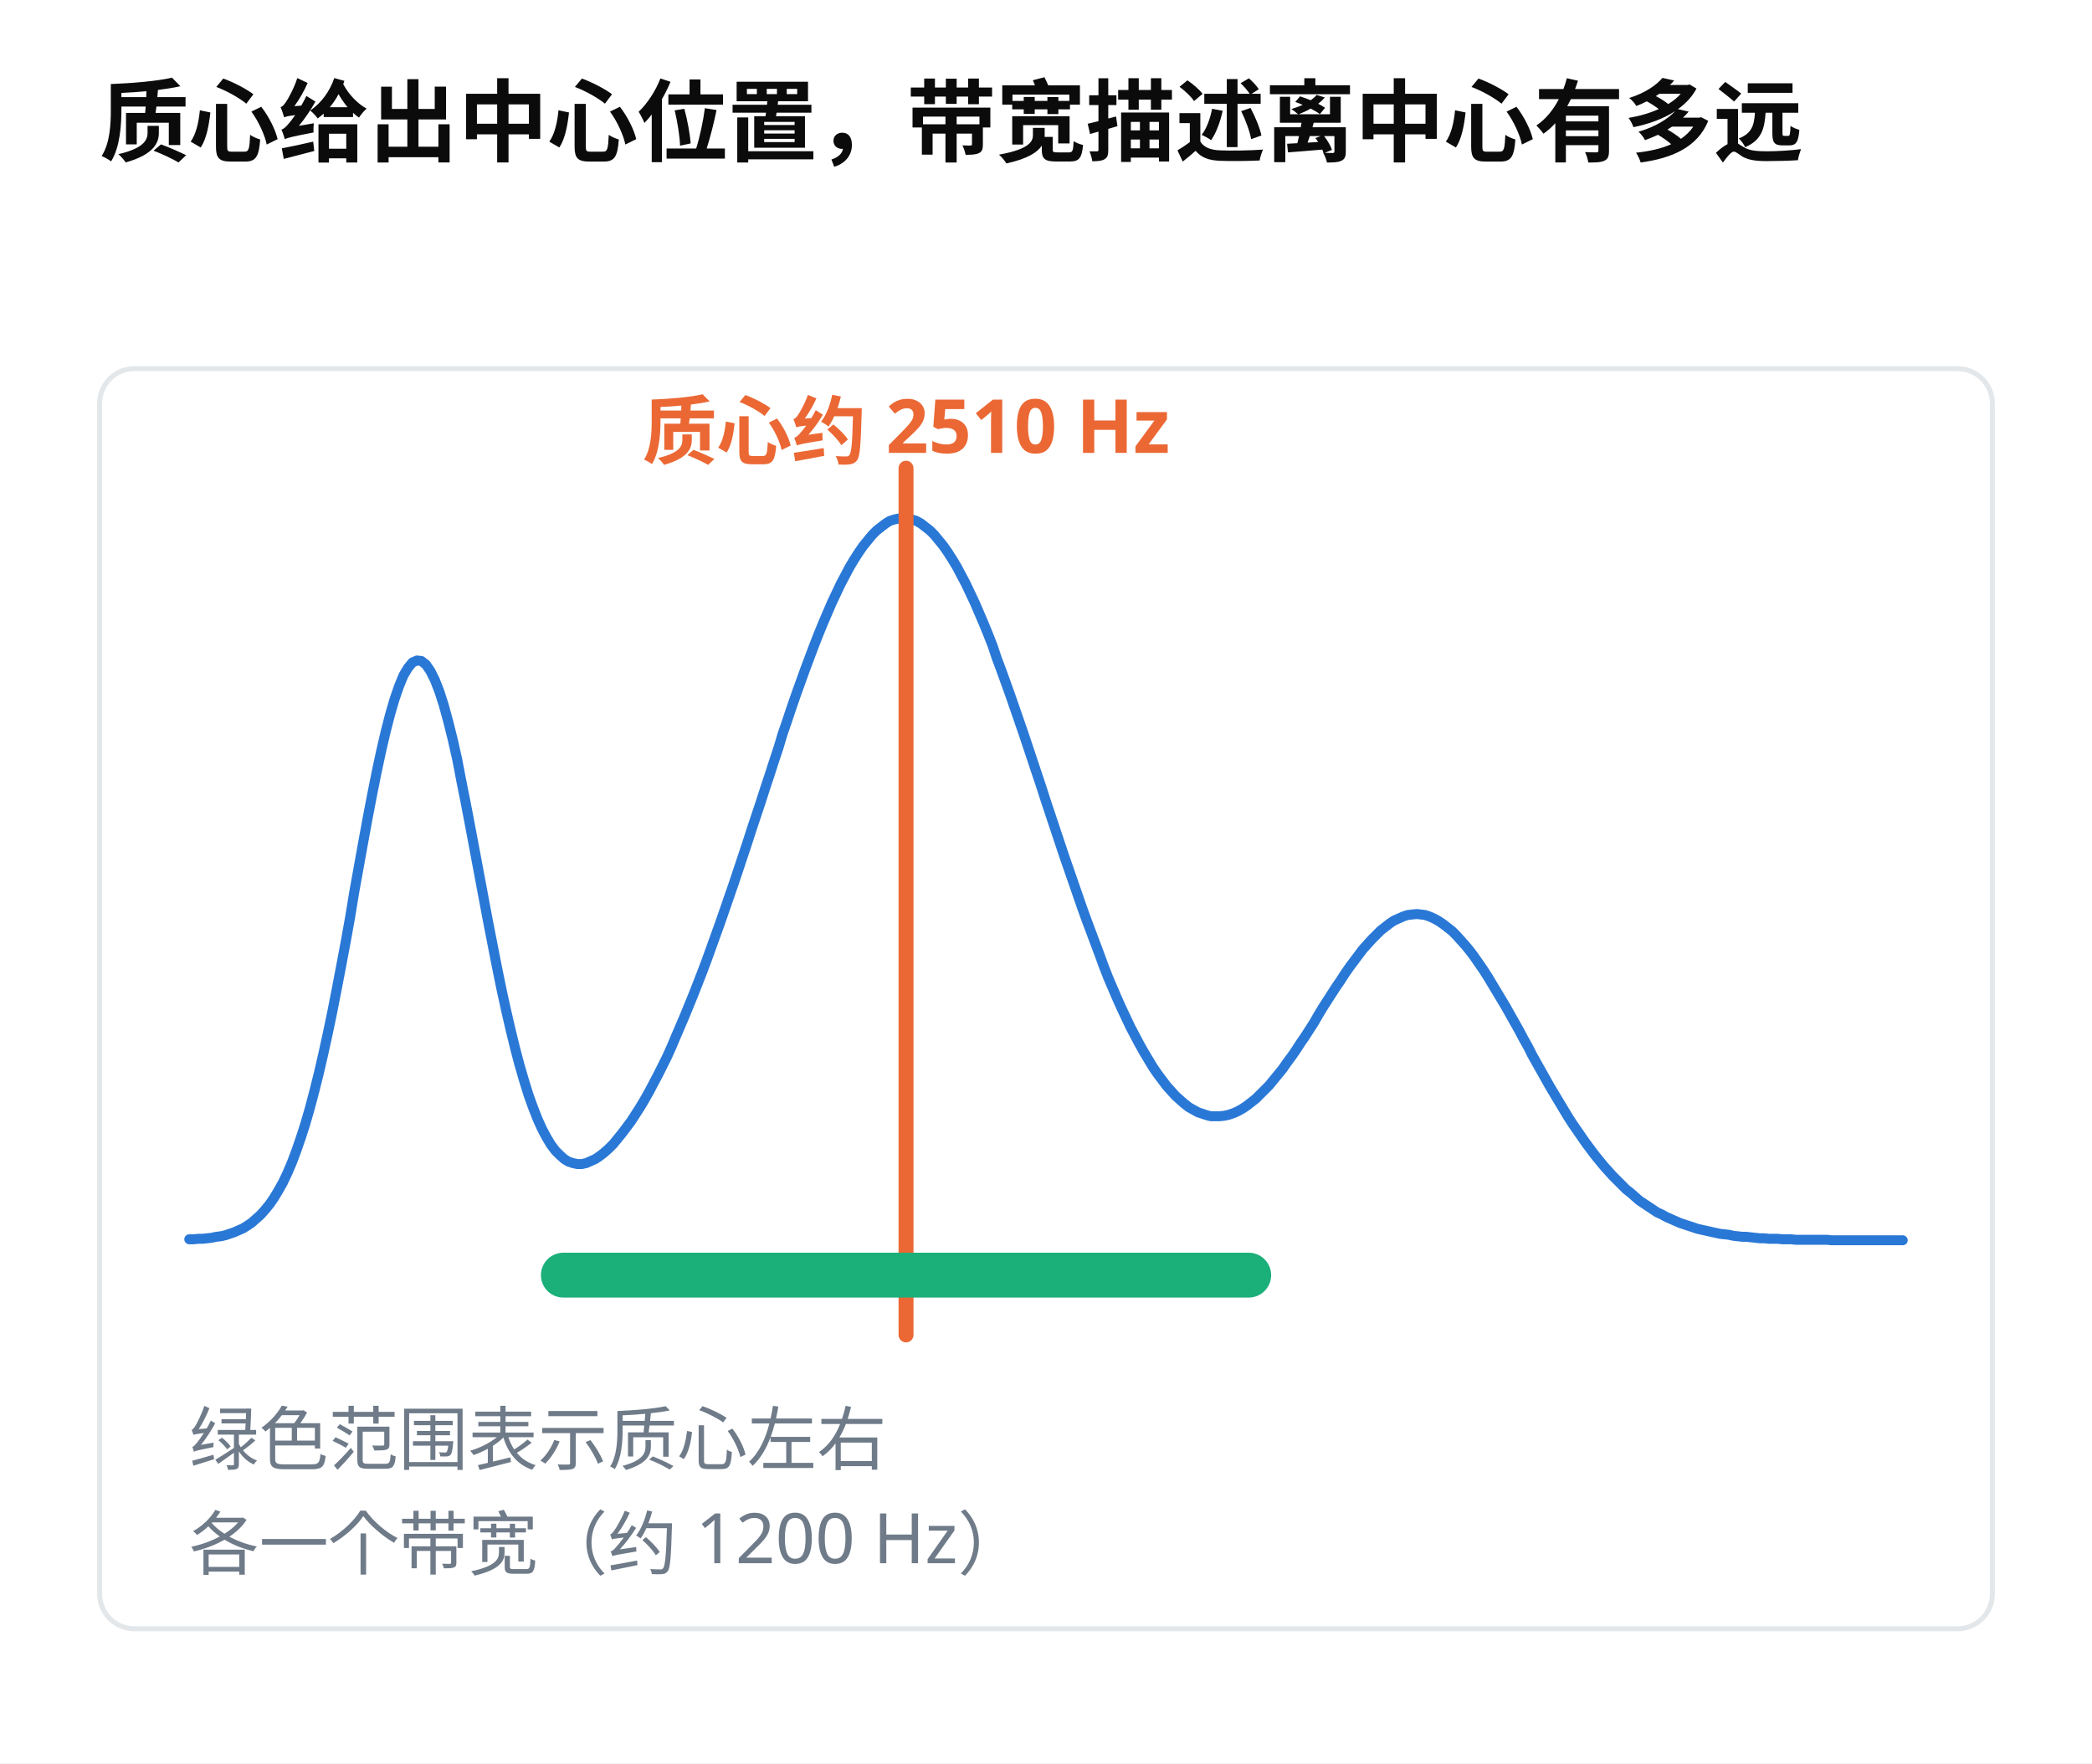
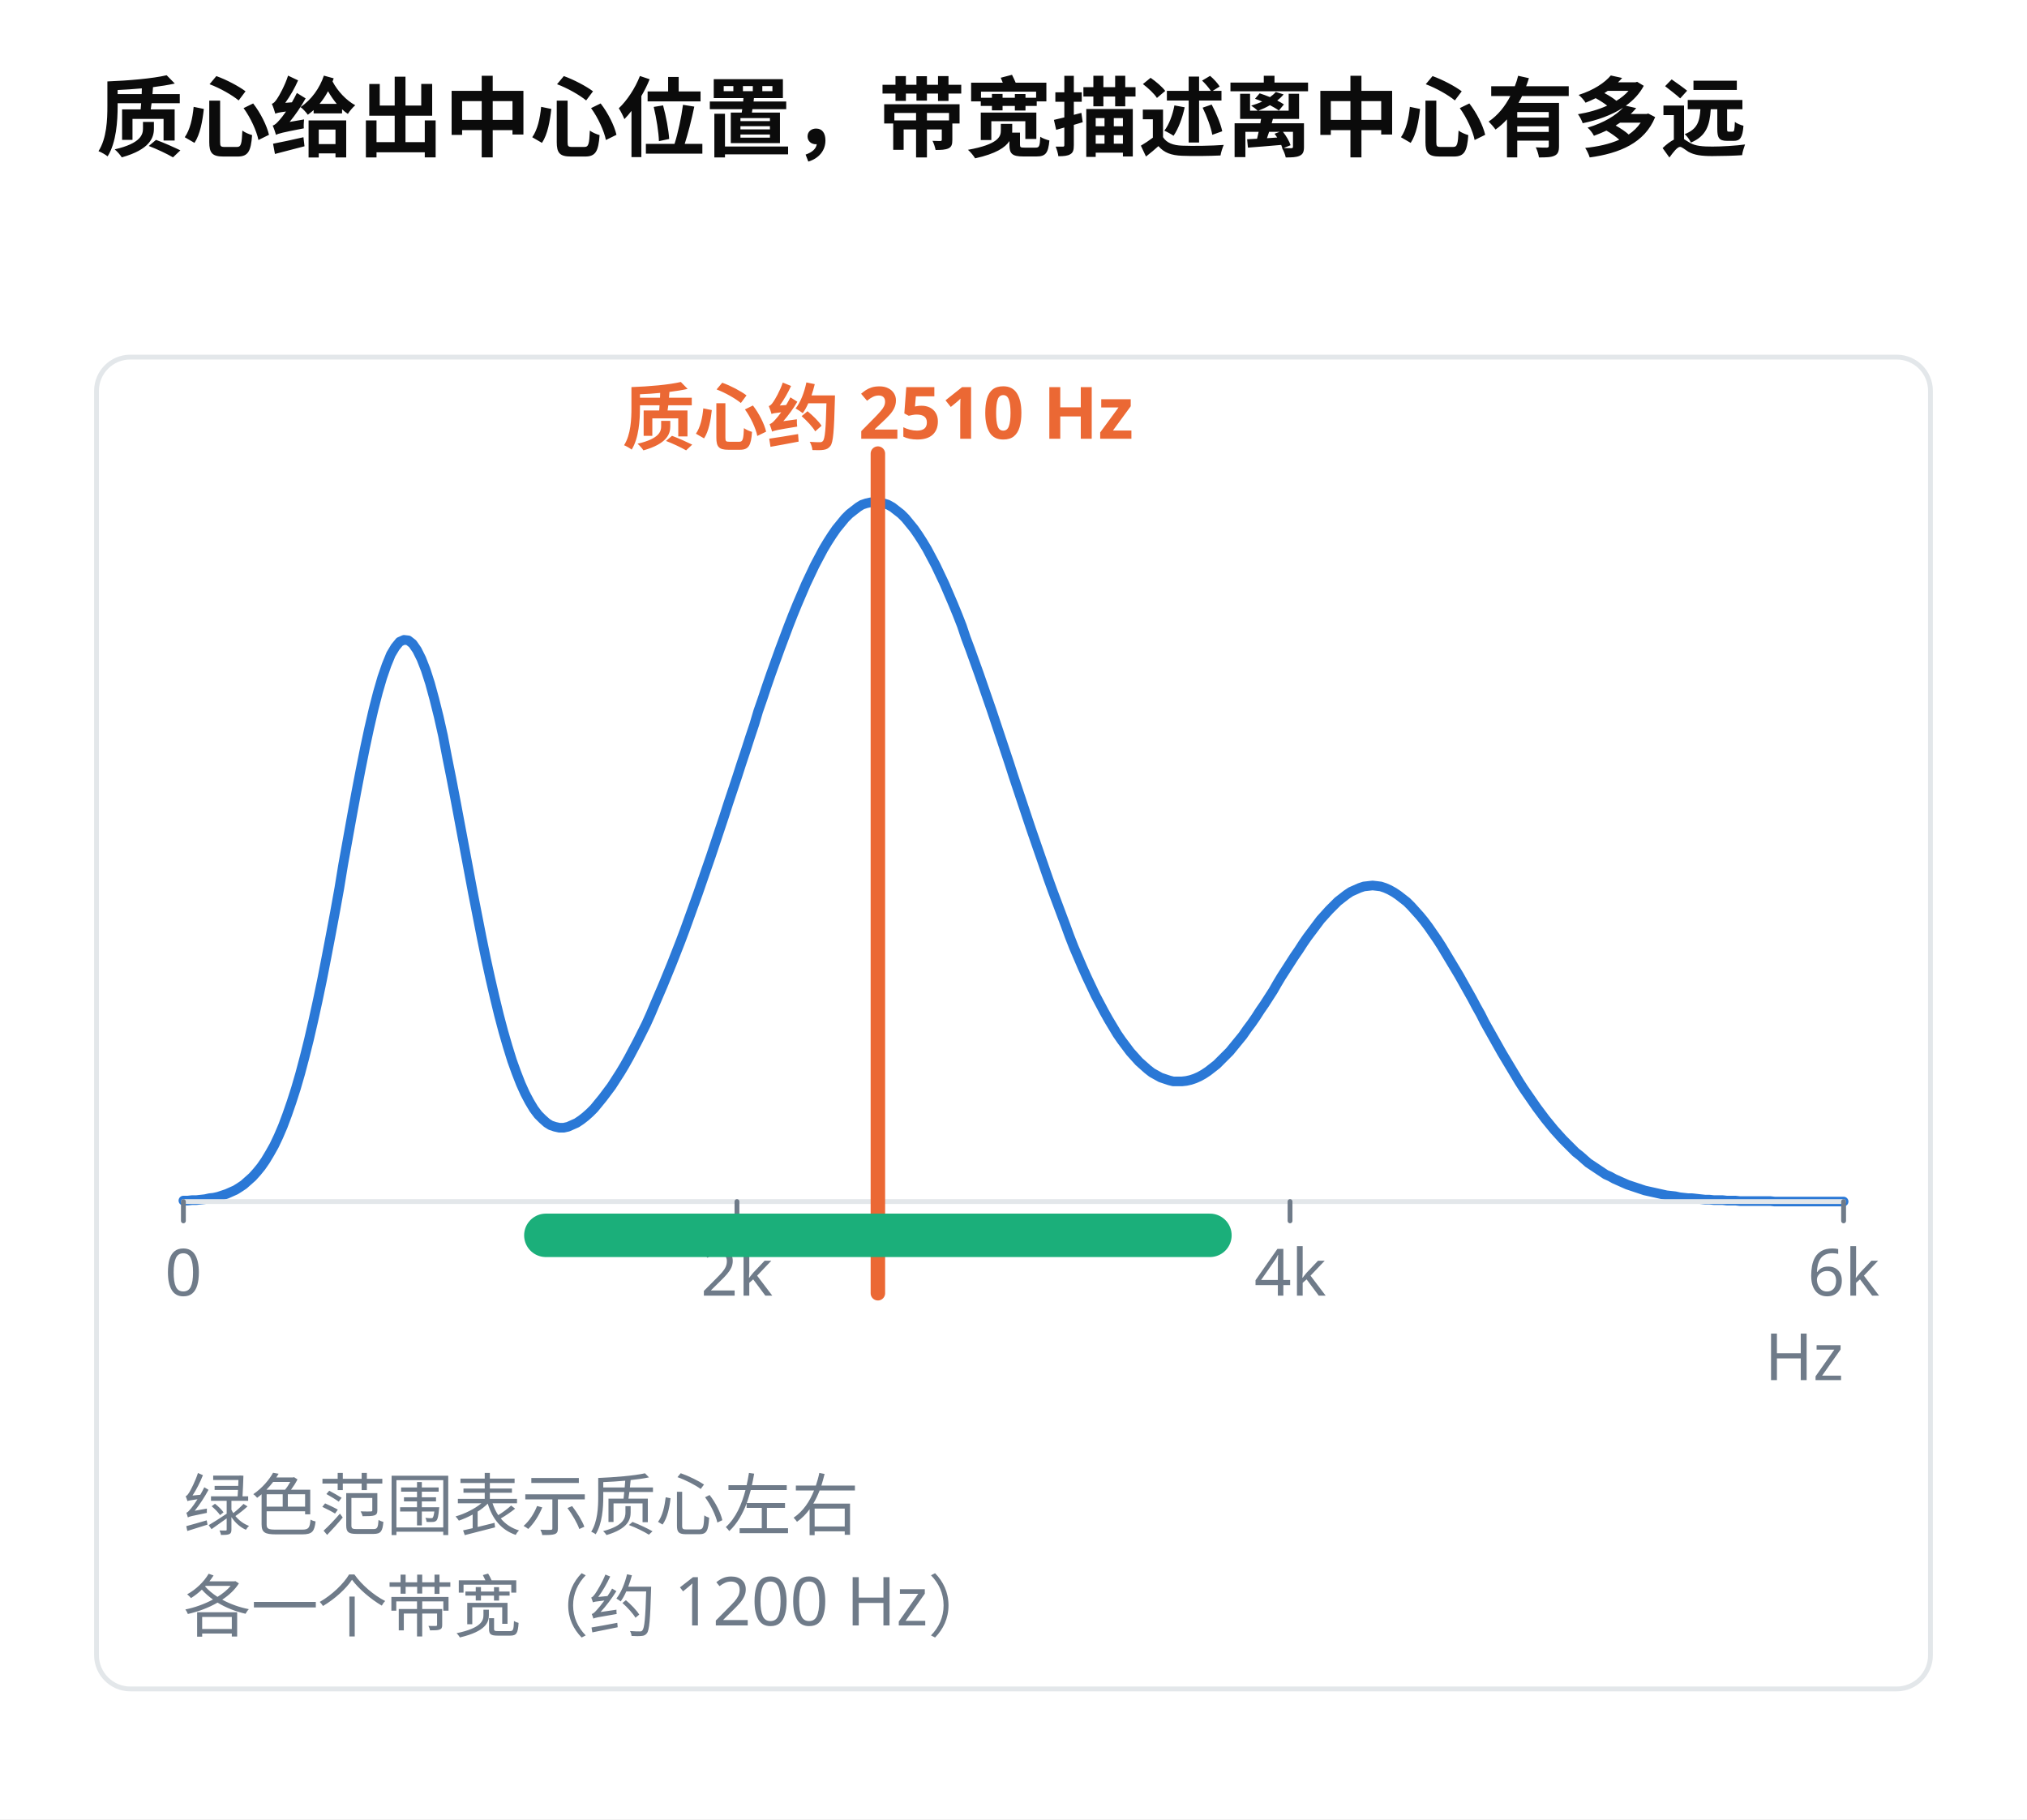
- <svg xmlns="http://www.w3.org/2000/svg" viewBox="0 0 420 354" width="420" height="354" font-family="Microsoft YaHei, PingFang SC, Noto Sans SC, Hiragino Sans GB, sans-serif" fill="#0b0b0b" role="img" aria-label="同一频谱上的频谱质心与频谱带宽">
-   <rect width="420" height="354" fill="#ffffff" />
+ <svg xmlns="http://www.w3.org/2000/svg" viewBox="0 0 420 377" width="420" height="377" font-family="Microsoft YaHei, PingFang SC, Noto Sans SC, Hiragino Sans GB, sans-serif" fill="#0b0b0b" role="img" aria-label="同一频谱上的频谱质心与频谱带宽">
+   <rect width="420" height="377" fill="#ffffff" />
  <text x="20" y="31" font-size="18" font-weight="700" fill="#0b0b0b" text-anchor="start">
    <tspan x="20" dy="0">质心给出中心位置，带宽描述离中心有多远</tspan>
  </text>
-   <rect x="20" y="74" width="380" height="253" rx="7" fill="#fff" stroke="#e3e7ea" stroke-width="1" />
+   <rect x="20" y="74" width="380" height="276" rx="7" fill="#fff" stroke="#e3e7ea" stroke-width="1" />
  <polyline points="38.0,248.8 38.9,248.8 39.8,248.7 40.7,248.7 41.6,248.6 42.5,248.5 43.4,248.3 44.3,248.2 45.2,248.0 46.1,247.7 47.0,247.4 47.9,247.0 48.8,246.6 49.6,246.1 50.5,245.5 51.4,244.7 52.3,243.9 53.2,242.9 54.1,241.8 55.0,240.5 55.9,239.0 56.8,237.4 57.7,235.5 58.6,233.4 59.5,231.0 60.4,228.4 61.3,225.6 62.2,222.5 63.1,219.1 64.0,215.5 64.9,211.6 65.8,207.5 66.7,203.2 67.6,198.6 68.5,193.9 69.4,189.1 70.3,184.1 71.1,179.2 72.0,174.2 72.9,169.2 73.8,164.3 74.7,159.6 75.6,155.1 76.5,150.9 77.4,147.0 78.3,143.5 79.2,140.4 80.1,137.8 81.0,135.6 81.9,134.1 82.8,133.0 83.7,132.6 84.6,132.7 85.5,133.4 86.4,134.7 87.3,136.5 88.2,138.8 89.1,141.6 90.0,144.9 90.9,148.5 91.8,152.5 92.6,156.7 93.5,161.2 94.4,165.9 95.3,170.7 96.2,175.5 97.1,180.3 98.0,185.1 98.9,189.7 99.8,194.3 100.7,198.7 101.6,202.8 102.5,206.7 103.4,210.4 104.3,213.8 105.2,216.9 106.1,219.8 107.0,222.3 107.9,224.6 108.8,226.6 109.7,228.3 110.6,229.8 111.5,231.0 112.4,231.9 113.3,232.7 114.1,233.2 115.0,233.5 115.9,233.7 116.8,233.7 117.7,233.5 118.6,233.1 119.5,232.7 120.4,232.1 121.3,231.4 122.2,230.6 123.1,229.7 124.0,228.6 124.9,227.5 125.8,226.3 126.7,225.1 127.6,223.7 128.5,222.3 129.4,220.8 130.3,219.2 131.2,217.5 132.1,215.8 133.0,214.0 133.9,212.2 134.8,210.2 135.6,208.3 136.5,206.2 137.4,204.1 138.3,201.9 139.2,199.7 140.1,197.4 141.0,195.1 141.9,192.7 142.8,190.2 143.7,187.7 144.6,185.2 145.5,182.6 146.4,180.0 147.3,177.4 148.2,174.7 149.1,172.0 150.0,169.3 150.9,166.5 151.8,163.8 152.7,161.1 153.6,158.3 154.5,155.6 155.4,152.8 156.3,150.1 157.1,147.4 158.0,144.8 158.9,142.1 159.8,139.5 160.7,137.0 161.6,134.5 162.5,132.1 163.4,129.7 164.3,127.4 165.2,125.2 166.1,123.1 167.0,121.0 167.9,119.1 168.8,117.2 169.7,115.5 170.6,113.8 171.5,112.3 172.4,110.9 173.3,109.6 174.2,108.5 175.1,107.4 176.0,106.5 176.9,105.8 177.8,105.1 178.6,104.6 179.5,104.3 180.4,104.1 181.3,104.0 182.2,104.1 183.1,104.3 184.0,104.6 184.9,105.1 185.8,105.8 186.7,106.5 187.6,107.4 188.5,108.5 189.4,109.6 190.3,110.9 191.2,112.3 192.1,113.8 193.0,115.5 193.9,117.2 194.8,119.1 195.7,121.0 196.6,123.1 197.5,125.2 198.4,127.4 199.3,129.7 200.1,132.1 201.0,134.5 201.9,137.0 202.8,139.5 203.7,142.1 204.6,144.7 205.5,147.3 206.4,150.0 207.3,152.7 208.2,155.4 209.1,158.1 210.0,160.9 210.9,163.6 211.8,166.3 212.7,169.0 213.6,171.7 214.5,174.3 215.4,176.9 216.3,179.5 217.2,182.1 218.1,184.6 219.0,187.0 219.9,189.4 220.8,191.8 221.6,194.0 222.5,196.3 223.4,198.4 224.3,200.5 225.2,202.5 226.1,204.4 227.0,206.3 227.9,208.0 228.8,209.7 229.7,211.3 230.6,212.8 231.5,214.3 232.4,215.6 233.3,216.8 234.2,218.0 235.1,219.0 236.0,220.0 236.9,220.8 237.8,221.6 238.7,222.3 239.6,222.8 240.5,223.3 241.4,223.6 242.3,223.9 243.1,224.1 244.0,224.1 244.9,224.1 245.8,224.0 246.7,223.8 247.6,223.5 248.5,223.1 249.4,222.6 250.3,222.0 251.2,221.3 252.1,220.6 253.0,219.7 253.9,218.8 254.8,217.9 255.7,216.8 256.6,215.7 257.5,214.6 258.4,213.3 259.3,212.1 260.2,210.8 261.1,209.4 262.0,208.1 262.9,206.7 263.8,205.3 264.6,203.9 265.5,202.4 266.4,201.0 267.3,199.6 268.2,198.2 269.1,196.9 270.0,195.5 270.9,194.2 271.8,193.0 272.7,191.8 273.6,190.6 274.5,189.6 275.4,188.6 276.3,187.7 277.2,186.8 278.1,186.1 279.0,185.4 279.9,184.8 280.8,184.4 281.7,184.0 282.6,183.7 283.5,183.6 284.4,183.5 285.3,183.6 286.1,183.7 287.0,184.0 287.9,184.4 288.8,184.9 289.7,185.5 290.6,186.2 291.5,186.9 292.4,187.8 293.3,188.8 294.2,189.8 295.1,190.9 296.0,192.1 296.9,193.4 297.8,194.7 298.7,196.1 299.6,197.6 300.5,199.1 301.4,200.6 302.3,202.1 303.2,203.7 304.1,205.3 305.0,206.9 305.9,208.6 306.8,210.2 307.6,211.8 308.5,213.4 309.4,215.0 310.3,216.6 311.2,218.2 312.1,219.7 313.0,221.2 313.9,222.7 314.8,224.2 315.7,225.6 316.6,226.9 317.5,228.2 318.4,229.5 319.3,230.7 320.2,231.9 321.1,233.0 322.0,234.1 322.9,235.1 323.8,236.1 324.7,237.0 325.6,237.9 326.5,238.8 327.4,239.5 328.3,240.3 329.1,241.0 330.0,241.6 330.9,242.2 331.8,242.8 332.7,243.4 333.6,243.8 334.5,244.3 335.4,244.7 336.3,245.1 337.2,245.5 338.1,245.8 339.0,246.1 339.9,246.4 340.8,246.7 341.7,246.9 342.6,247.1 343.5,247.3 344.4,247.5 345.3,247.7 346.2,247.8 347.1,247.9 348.0,248.1 348.9,248.2 349.8,248.3 350.6,248.3 351.5,248.4 352.4,248.5 353.3,248.6 354.2,248.6 355.1,248.7 356.0,248.7 356.9,248.7 357.8,248.8 358.7,248.8 359.6,248.8 360.5,248.9 361.4,248.9 362.3,248.9 363.2,248.9 364.1,248.9 365.0,248.9 365.9,248.9 366.8,248.9 367.7,249.0 368.6,249.0 369.5,249.0 370.4,249.0 371.3,249.0 372.1,249.0 373.0,249.0 373.9,249.0 374.8,249.0 375.7,249.0 376.6,249.0 377.5,249.0 378.4,249.0 379.3,249.0 380.2,249.0 381.1,249.0 382.0,249.0" fill="none" stroke="#2a78d6" stroke-width="2" stroke-linejoin="round" stroke-linecap="round" />
+   <line x1="38.0" y1="249.0" x2="382.0" y2="249.0" stroke="#e3e7ea" stroke-width="1" stroke-linecap="round" />
+   <line x1="38.0" y1="249.0" x2="38.0" y2="253.0" stroke="#6f7b89" stroke-width="1" stroke-linecap="round" />
+   <text x="38" y="268.5" font-size="13.5" font-weight="400" fill="#6f7b89" text-anchor="middle">0</text>
+   <line x1="152.7" y1="249.0" x2="152.7" y2="253.0" stroke="#6f7b89" stroke-width="1" stroke-linecap="round" />
+   <text x="152.667" y="268.5" font-size="13.5" font-weight="400" fill="#6f7b89" text-anchor="middle">2k</text>
+   <line x1="267.3" y1="249.0" x2="267.3" y2="253.0" stroke="#6f7b89" stroke-width="1" stroke-linecap="round" />
+   <text x="267.333" y="268.5" font-size="13.5" font-weight="400" fill="#6f7b89" text-anchor="middle">4k</text>
+   <line x1="382.0" y1="249.0" x2="382.0" y2="253.0" stroke="#6f7b89" stroke-width="1" stroke-linecap="round" />
+   <text x="382" y="268.5" font-size="13.5" font-weight="400" fill="#6f7b89" text-anchor="middle">6k</text>
+   <text x="382" y="286" font-size="13.5" font-weight="400" fill="#6f7b89" text-anchor="end">Hz</text>
  <line x1="181.9" y1="94.0" x2="181.9" y2="268.0" stroke="#eb6834" stroke-width="3" stroke-linecap="round" />
  <line x1="113.1" y1="256.0" x2="250.7" y2="256.0" stroke="#1baf7a" stroke-width="9" stroke-linecap="round" />
  <text x="181.919" y="92" font-size="15" font-weight="700" fill="#eb6834" text-anchor="middle">质心约 2510 Hz</text>
-   <text x="38" y="294" font-size="14" font-weight="400" fill="#6f7b89" text-anchor="start">
+   <text x="38" y="317" font-size="14" font-weight="400" fill="#6f7b89" text-anchor="start">
    <tspan x="38" dy="0">绿色范围表示质心左右</tspan>
    <tspan x="38" dy="21">各一个带宽（约 1200 Hz）</tspan>
  </text>
</svg>
